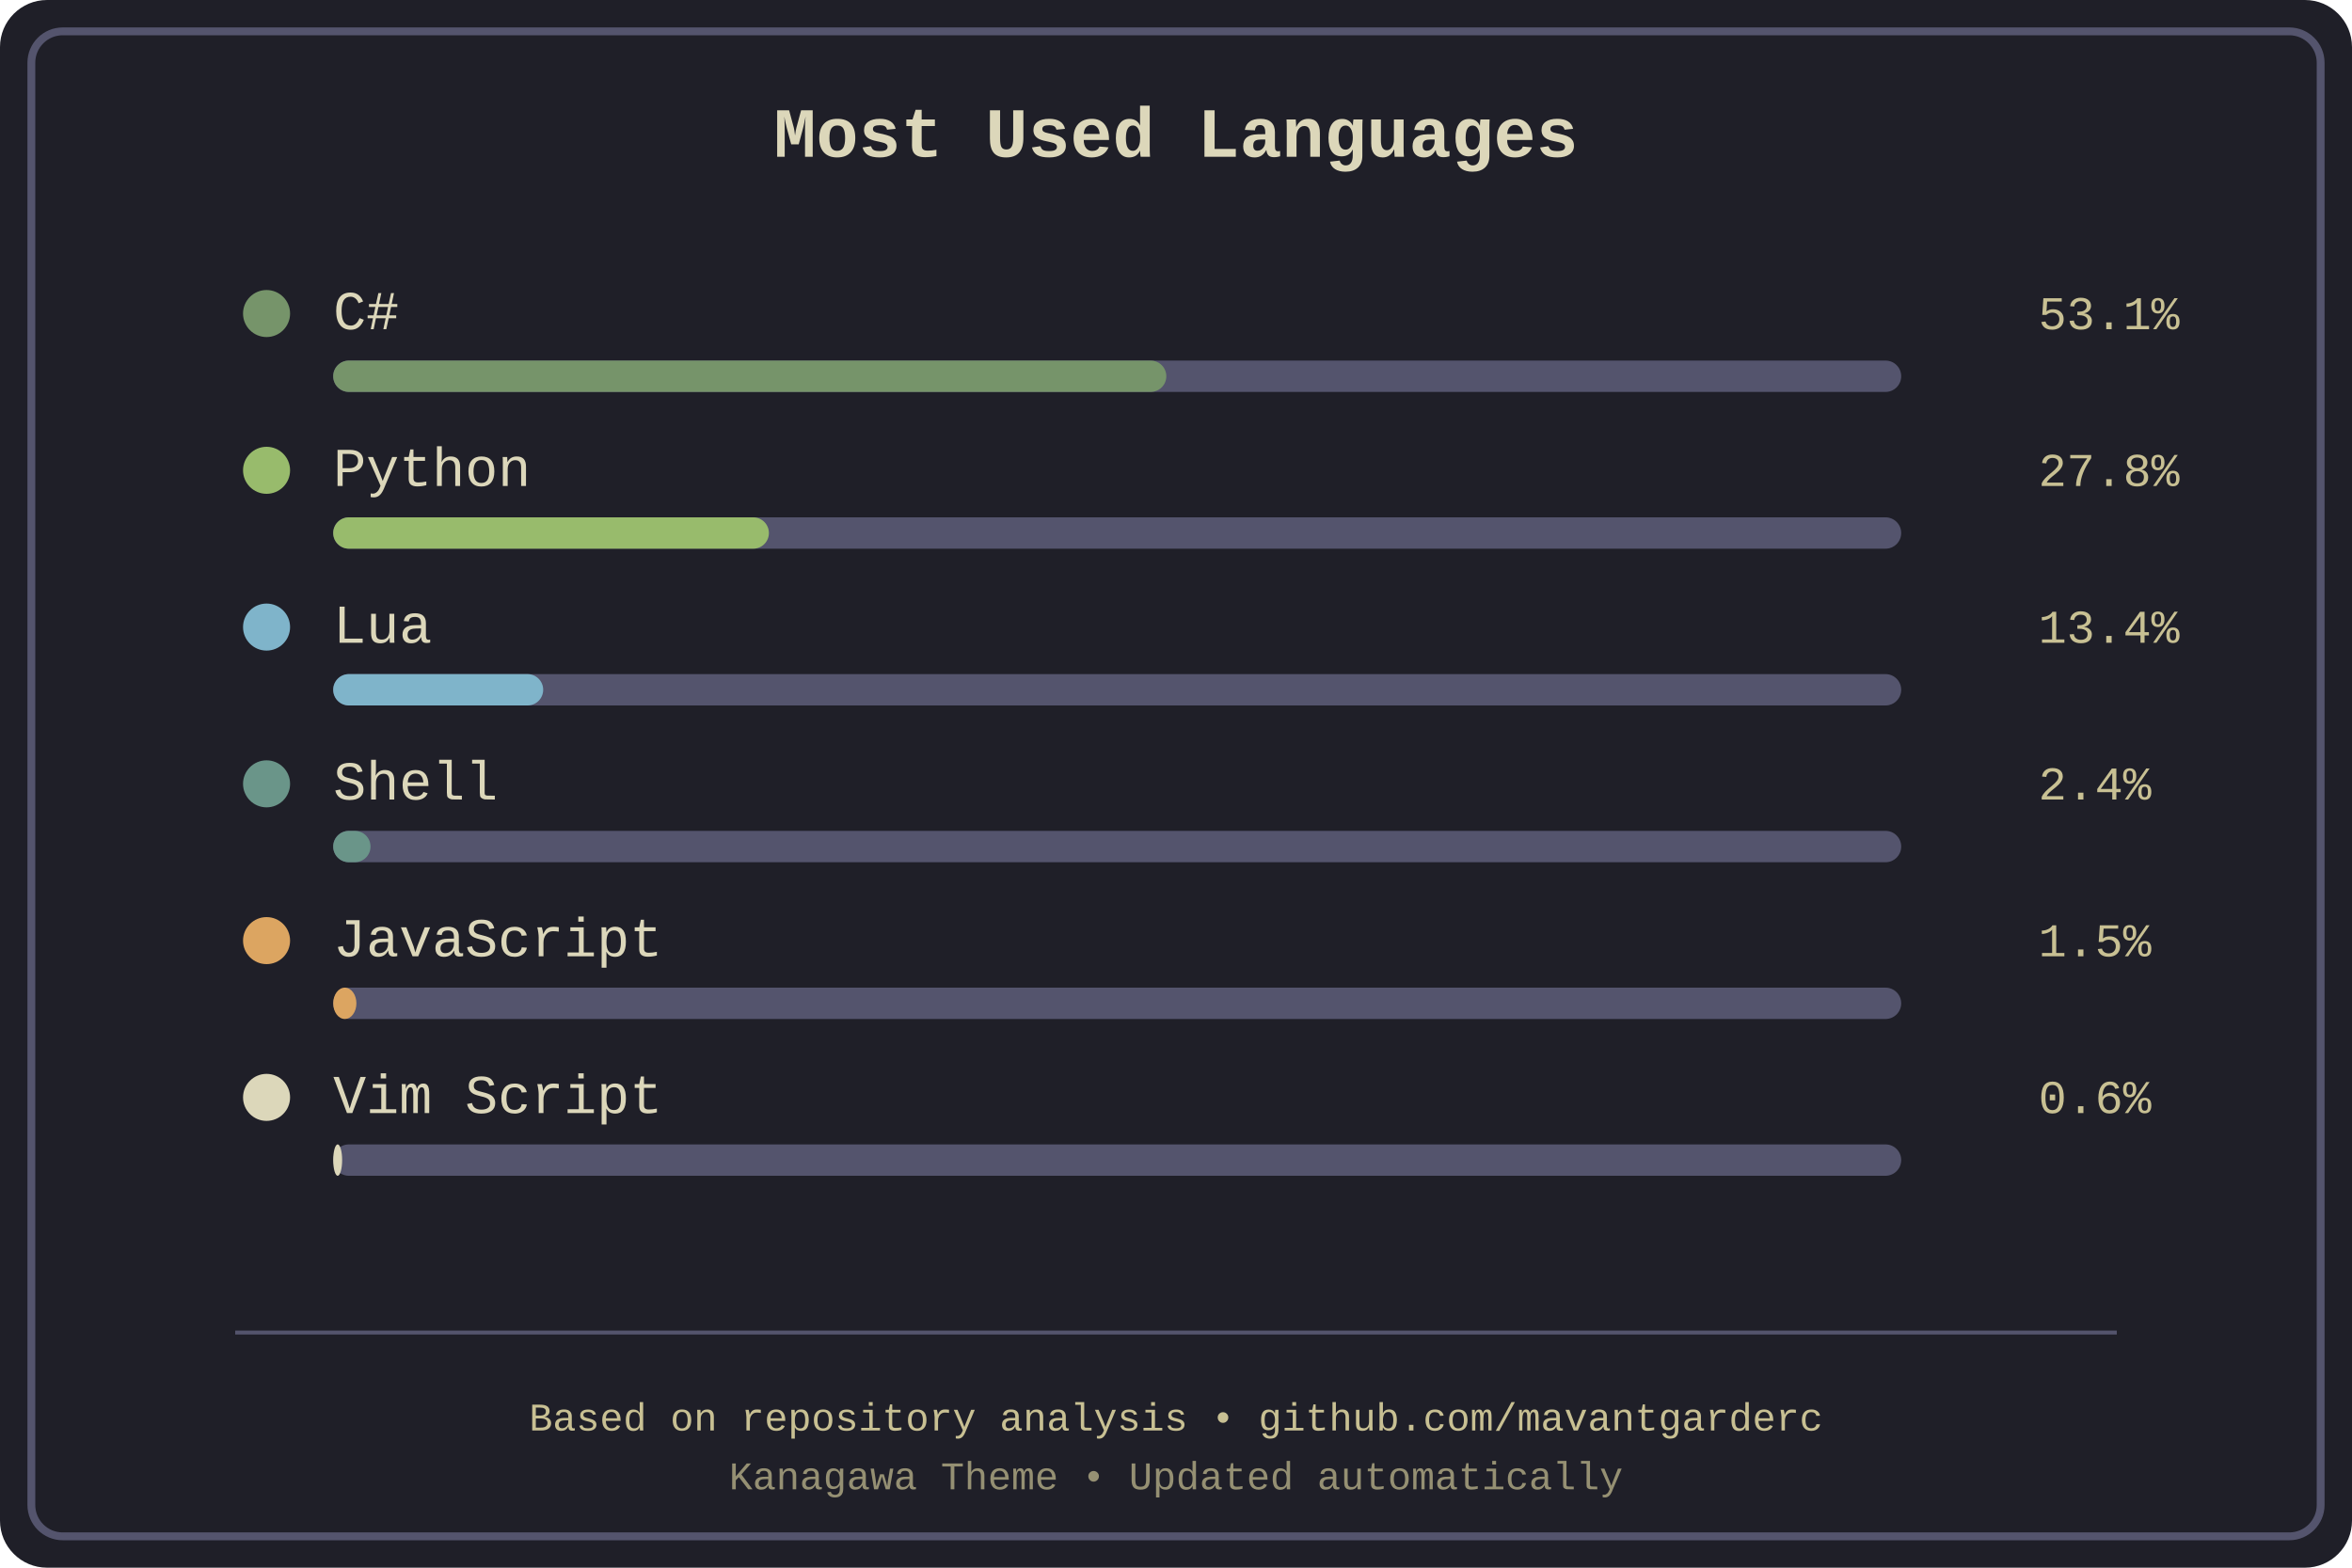
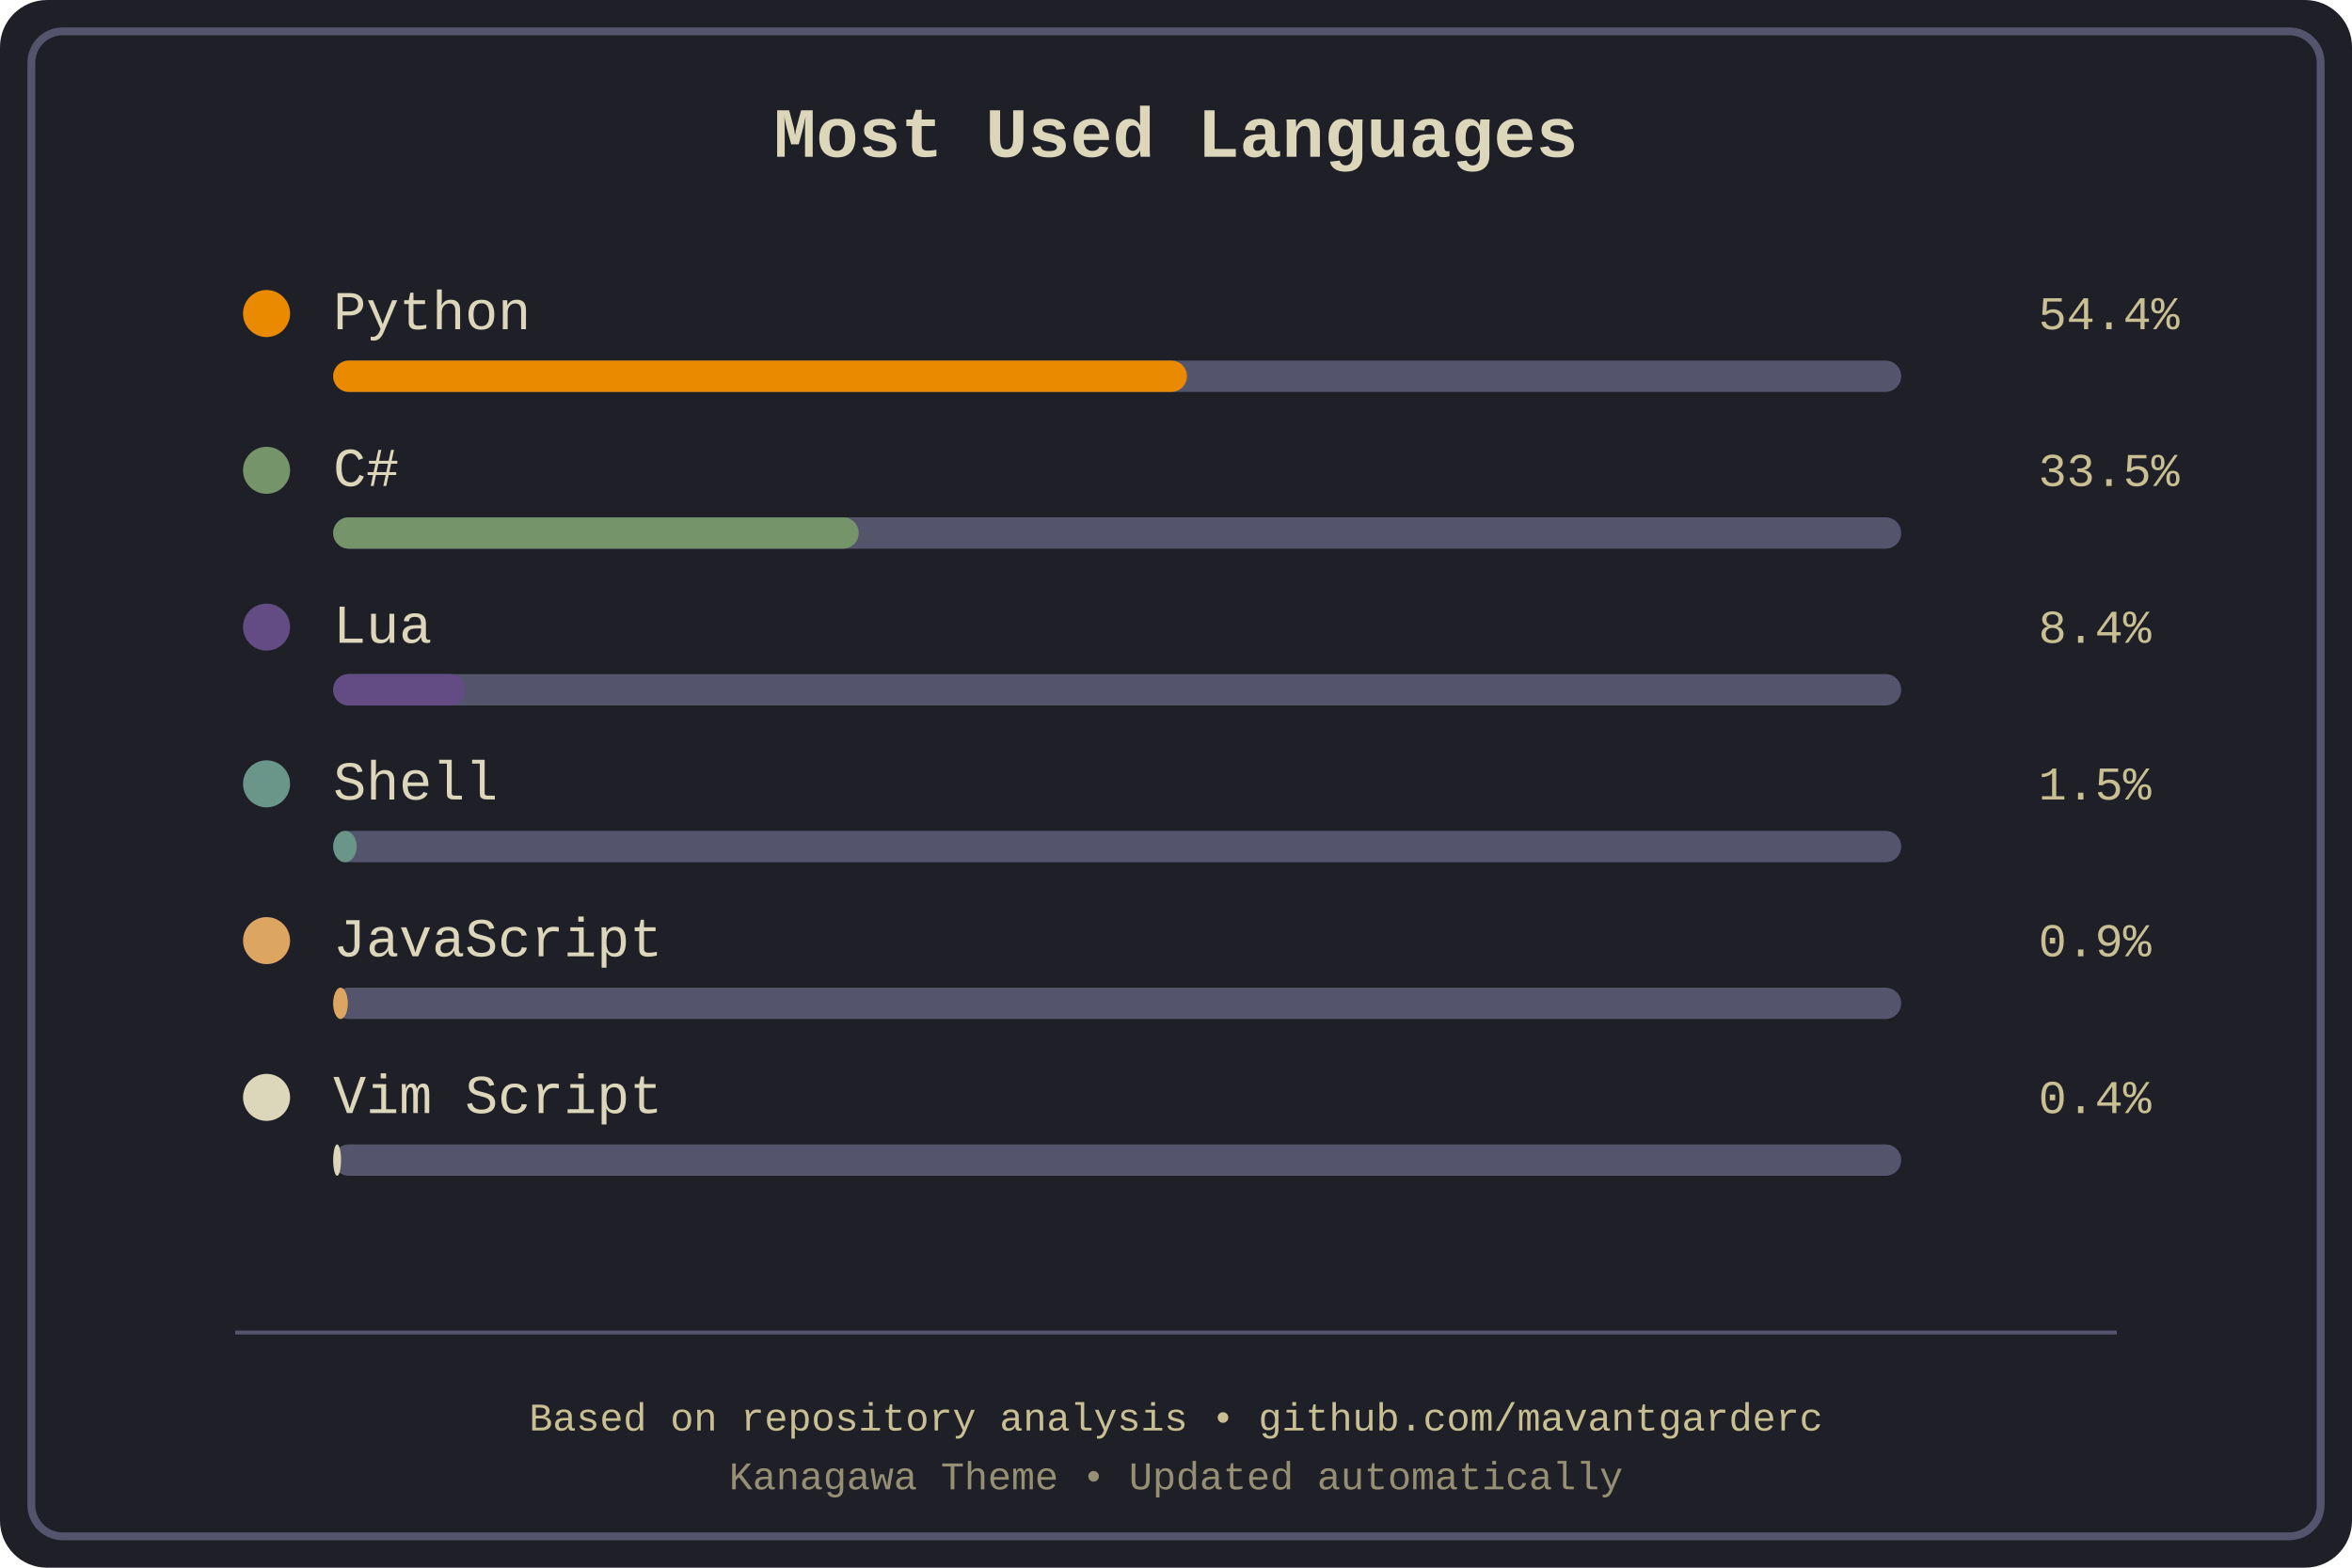
<svg xmlns="http://www.w3.org/2000/svg" width="600" height="400" viewBox="0 0 600 400">
  <defs>
    <style>
.bg-primary { fill: #1f1f28; }
.bg-secondary { fill: #2a2a37; }
.fg-primary { fill: #dcd7ba; }
.fg-secondary { fill: #c8c093; }
.border { stroke: #54546d; }
.font-title { font-family: 'Courier New', monospace; font-size: 18px; font-weight: bold; }
.font-lang { font-family: 'Courier New', monospace; font-size: 14px; }
.font-percent { font-family: 'Courier New', monospace; font-size: 12px; }
.font-footer { font-family: 'Courier New', monospace; font-size: 10px; }
- .csharp { fill: #76946a; }
- .python { fill: #98bb6c; }
- .lua { fill: #7fb4ca; }
+ .python { fill: #e98a00; }
+ .csharp { fill: #76946A; }
+ .lua { fill: #624c83; }
.shell { fill: #6a9589; }
.javascript { fill: #dca561; }
.vimscript { fill: #dcd7ba; }
</style>
  </defs>
  <rect width="600" height="400" fill="#1f1f28" rx="12" />
  <rect x="8" y="8" width="584" height="384" fill="none" stroke="#54546d" stroke-width="2" rx="8" />
  <text x="300" y="40" text-anchor="middle" fill="#dcd7ba" class="font-title">Most Used Languages</text>
  <g transform="translate(60, 80)">
-     <circle cx="8" cy="0" r="6" class="csharp" />
-     <text x="25" y="4" class="fg-primary font-lang">C#</text>
-     <text x="460" y="4" class="fg-secondary font-percent">53.1%</text>
+     <circle cx="8" cy="0" r="6" class="python" />
+     <text x="25" y="4" class="fg-primary font-lang">Python</text>
+     <text x="460" y="4" class="fg-secondary font-percent">54.4%</text>
    <rect x="25" y="12" width="400" height="8" fill="#54546d" rx="4" />
-     <rect x="25" y="12" width="212.531" height="8" class="csharp" rx="4">
-       <animate attributeName="width" from="0" to="212.531" dur="1.5s" begin="0.2s" fill="freeze" />
+     <rect x="25" y="12" width="217.799" height="8" class="python" rx="4">
+       <animate attributeName="width" from="0" to="217.799" dur="1.5s" begin="0.2s" fill="freeze" />
    </rect>
  </g>
  <g transform="translate(60, 120)">
-     <circle cx="8" cy="0" r="6" class="python" />
-     <text x="25" y="4" class="fg-primary font-lang">Python</text>
-     <text x="460" y="4" class="fg-secondary font-percent">27.8%</text>
+     <circle cx="8" cy="0" r="6" class="csharp" />
+     <text x="25" y="4" class="fg-primary font-lang">C#</text>
+     <text x="460" y="4" class="fg-secondary font-percent">33.5%</text>
    <rect x="25" y="12" width="400" height="8" fill="#54546d" rx="4" />
-     <rect x="25" y="12" width="111.149" height="8" class="python" rx="4">
-       <animate attributeName="width" from="0" to="111.149" dur="1.5s" begin="0.3s" fill="freeze" />
+     <rect x="25" y="12" width="134.06" height="8" class="csharp" rx="4">
+       <animate attributeName="width" from="0" to="134.06" dur="1.5s" begin="0.3s" fill="freeze" />
    </rect>
  </g>
  <g transform="translate(60, 160)">
    <circle cx="8" cy="0" r="6" class="lua" />
    <text x="25" y="4" class="fg-primary font-lang">Lua</text>
-     <text x="460" y="4" class="fg-secondary font-percent">13.4%</text>
+     <text x="460" y="4" class="fg-secondary font-percent">8.4%</text>
    <rect x="25" y="12" width="400" height="8" fill="#54546d" rx="4" />
-     <rect x="25" y="12" width="53.568" height="8" class="lua" rx="4">
-       <animate attributeName="width" from="0" to="53.568" dur="1.5s" begin="0.4s" fill="freeze" />
+     <rect x="25" y="12" width="33.79" height="8" class="lua" rx="4">
+       <animate attributeName="width" from="0" to="33.79" dur="1.5s" begin="0.4s" fill="freeze" />
    </rect>
  </g>
  <g transform="translate(60, 200)">
    <circle cx="8" cy="0" r="6" class="shell" />
    <text x="25" y="4" class="fg-primary font-lang">Shell</text>
-     <text x="460" y="4" class="fg-secondary font-percent">2.4%</text>
+     <text x="460" y="4" class="fg-secondary font-percent">1.5%</text>
    <rect x="25" y="12" width="400" height="8" fill="#54546d" rx="4" />
-     <rect x="25" y="12" width="9.519" height="8" class="shell" rx="4">
-       <animate attributeName="width" from="0" to="9.519" dur="1.5s" begin="0.5s" fill="freeze" />
+     <rect x="25" y="12" width="6.004" height="8" class="shell" rx="4">
+       <animate attributeName="width" from="0" to="6.004" dur="1.5s" begin="0.5s" fill="freeze" />
    </rect>
  </g>
  <g transform="translate(60, 240)">
    <circle cx="8" cy="0" r="6" class="javascript" />
    <text x="25" y="4" class="fg-primary font-lang">JavaScript</text>
-     <text x="460" y="4" class="fg-secondary font-percent">1.5%</text>
+     <text x="460" y="4" class="fg-secondary font-percent">0.9%</text>
    <rect x="25" y="12" width="400" height="8" fill="#54546d" rx="4" />
-     <rect x="25" y="12" width="5.921" height="8" class="javascript" rx="4">
-       <animate attributeName="width" from="0" to="5.921" dur="1.5s" begin="0.6s" fill="freeze" />
+     <rect x="25" y="12" width="3.735" height="8" class="javascript" rx="4">
+       <animate attributeName="width" from="0" to="3.735" dur="1.5s" begin="0.6s" fill="freeze" />
    </rect>
  </g>
  <g transform="translate(60, 280)">
    <circle cx="8" cy="0" r="6" class="vimscript" />
    <text x="25" y="4" class="fg-primary font-lang">Vim Script</text>
-     <text x="460" y="4" class="fg-secondary font-percent">0.6%</text>
+     <text x="460" y="4" class="fg-secondary font-percent">0.4%</text>
    <rect x="25" y="12" width="400" height="8" fill="#54546d" rx="4" />
-     <rect x="25" y="12" width="2.283" height="8" class="vimscript" rx="4">
-       <animate attributeName="width" from="0" to="2.283" dur="1.5s" begin="0.7s" fill="freeze" />
+     <rect x="25" y="12" width="2" height="8" class="vimscript" rx="4">
+       <animate attributeName="width" from="0" to="2" dur="1.5s" begin="0.7s" fill="freeze" />
    </rect>
  </g>
  <line x1="60" y1="340" x2="540" y2="340" stroke="#54546d" stroke-width="1" />
  <text x="300" y="365" text-anchor="middle" class="fg-secondary font-footer">Based on repository analysis • github.com/mavantgarderc</text>
  <text x="300" y="380" text-anchor="middle" class="fg-secondary font-footer" opacity="0.7">Kanagawa Theme • Updated automatically</text>
</svg>
